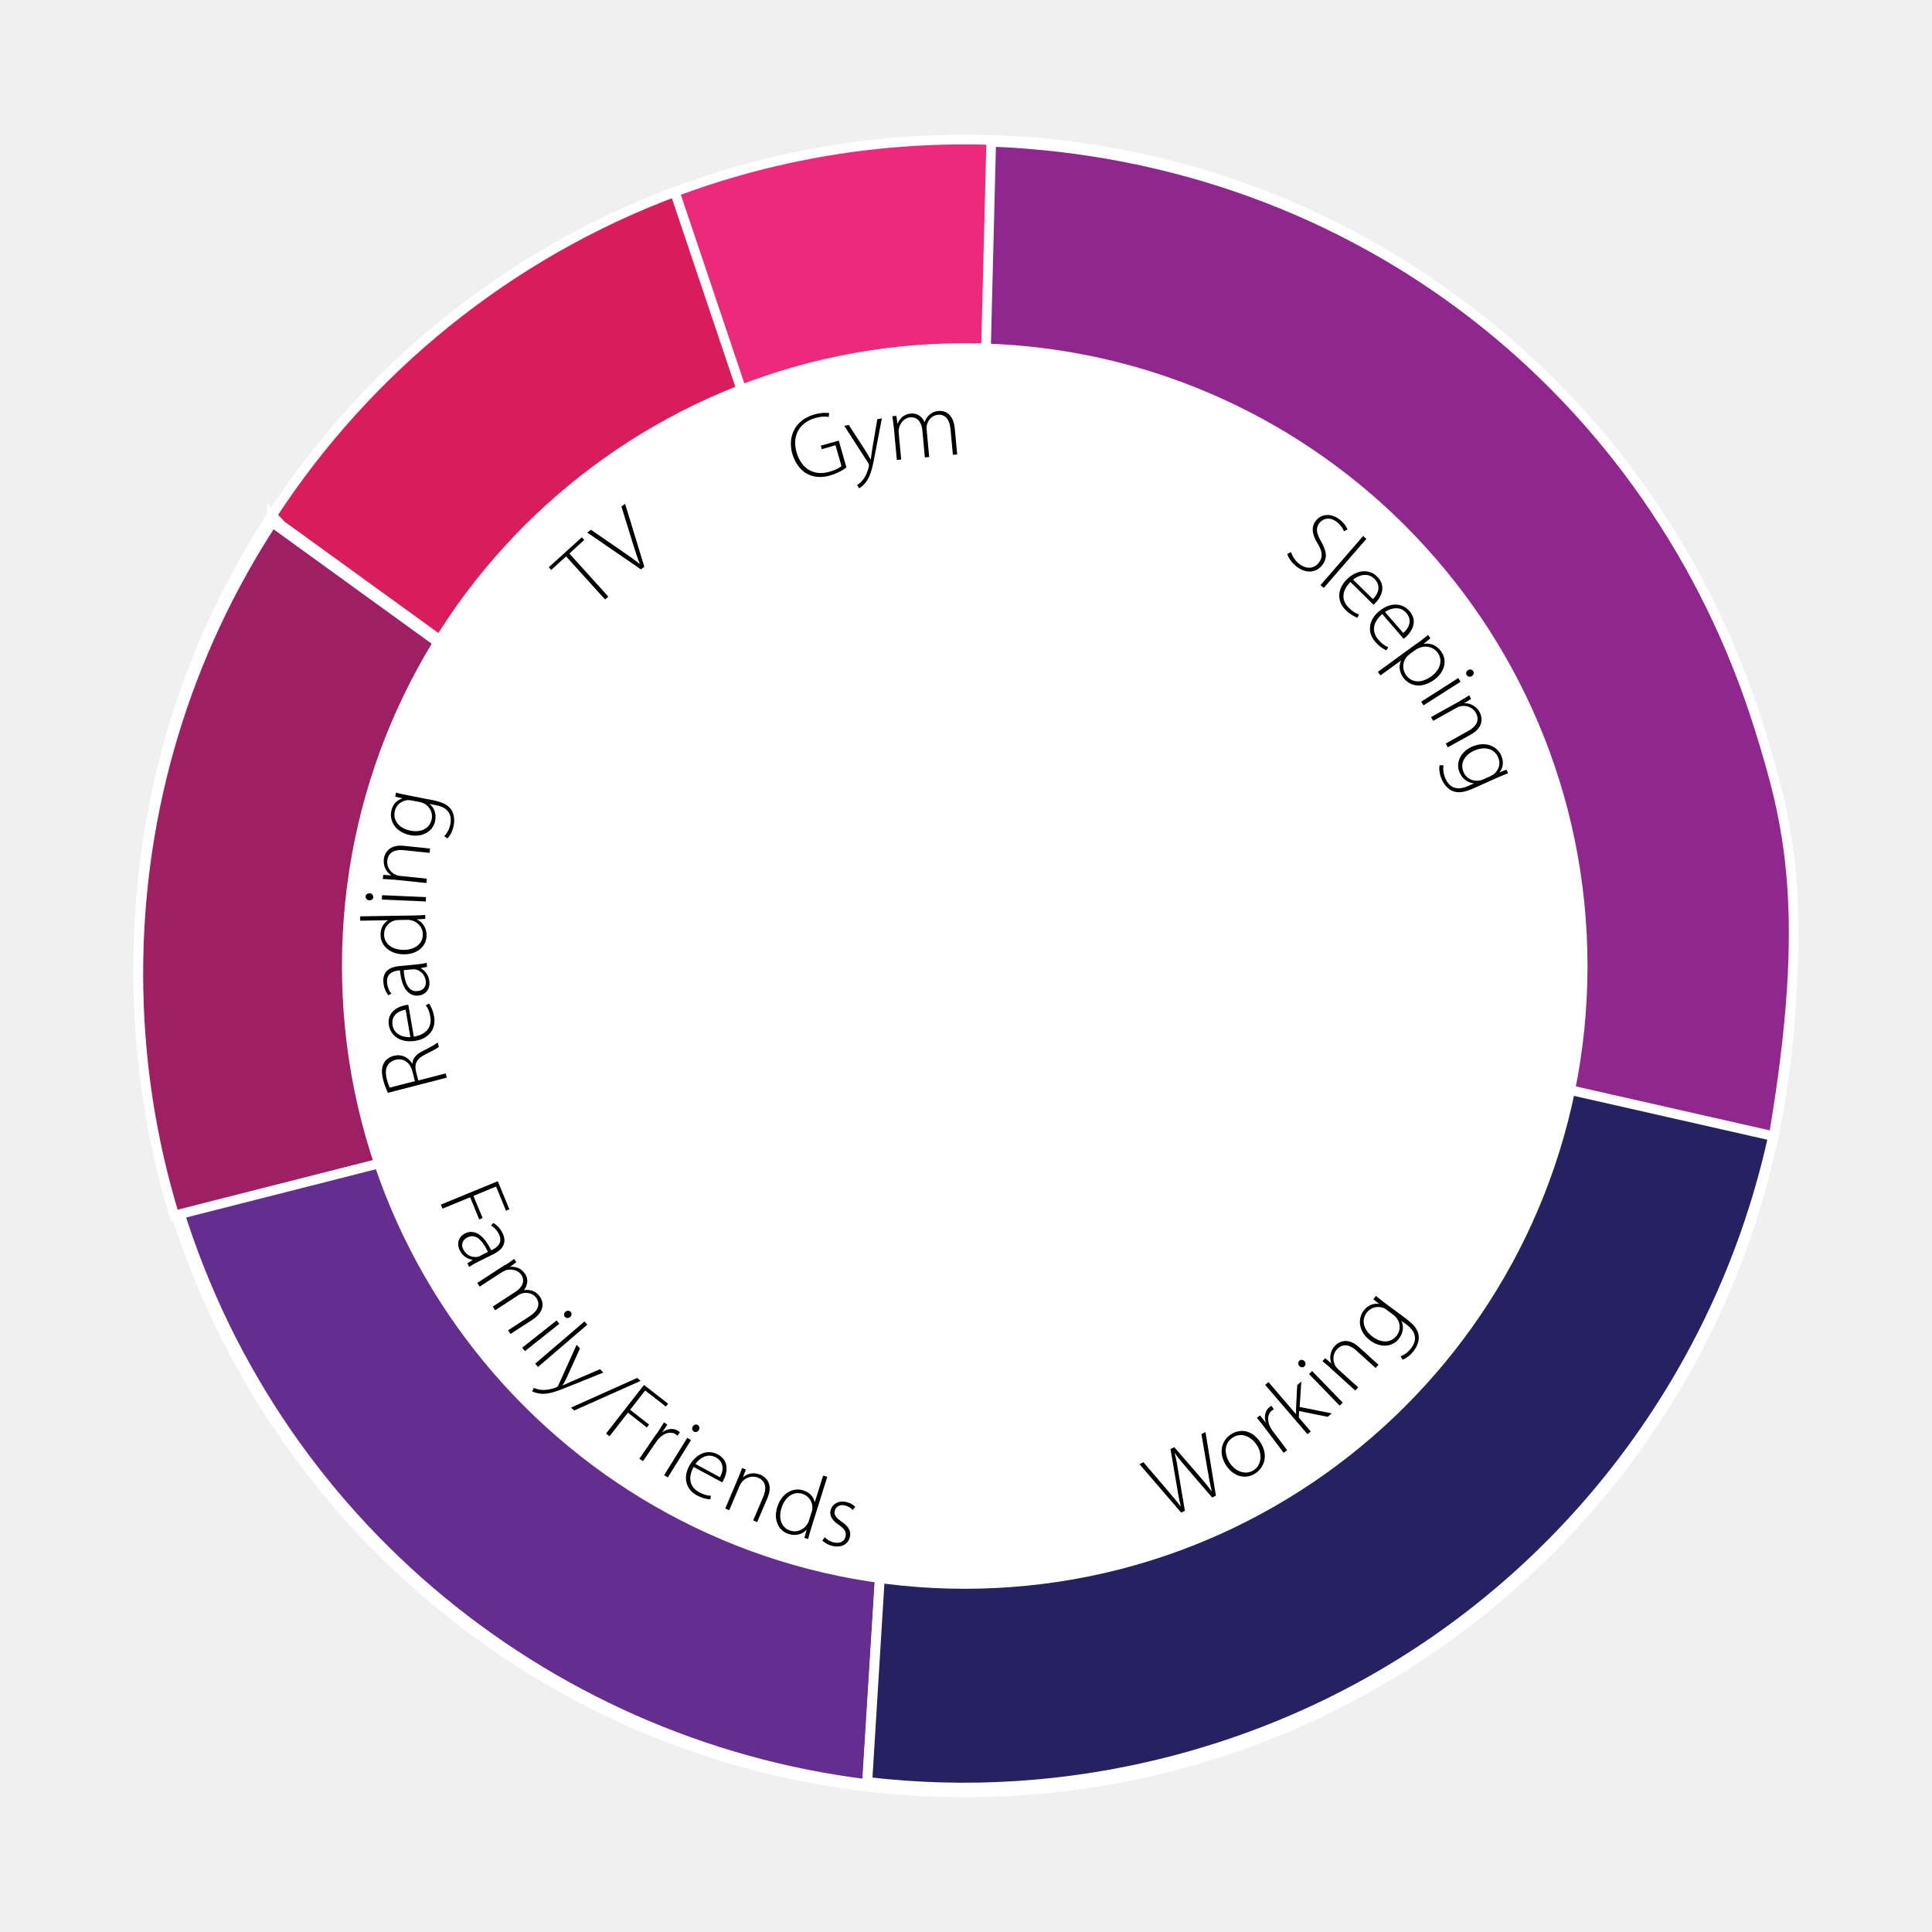
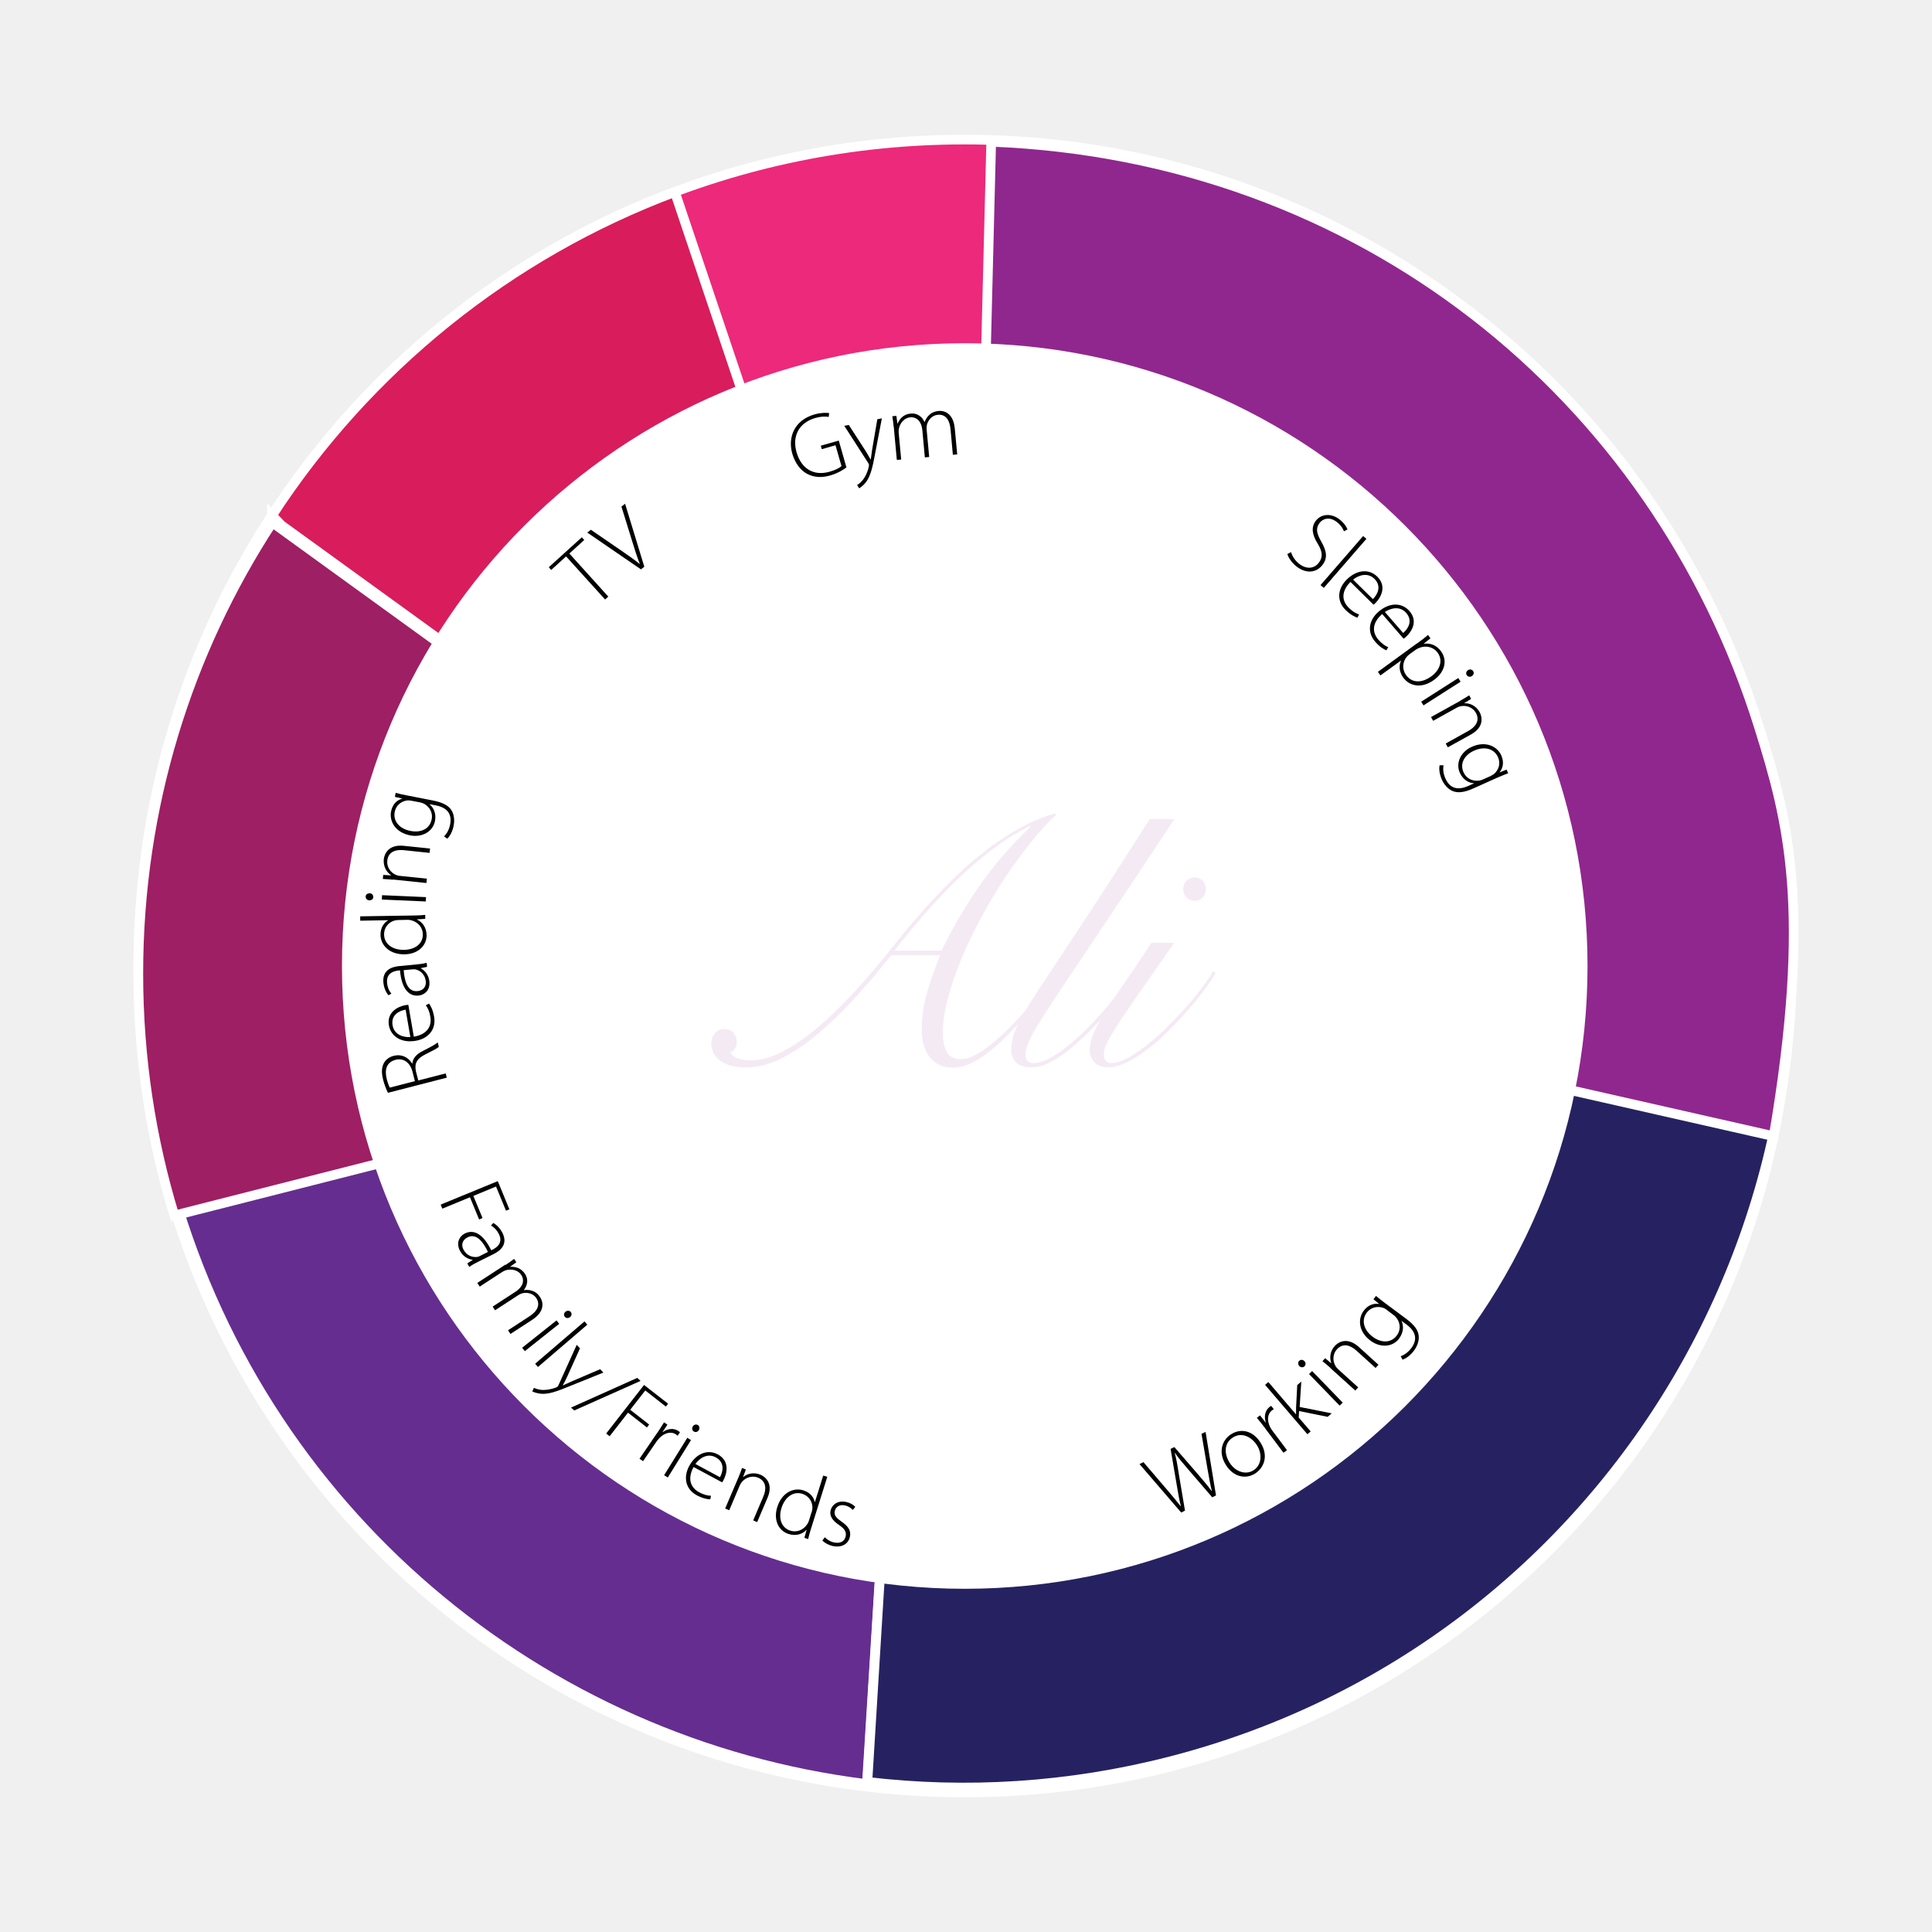
<svg xmlns="http://www.w3.org/2000/svg" id="Layer_1" viewBox="0 0 200 200">
  <defs>
-     <style>.cls-1{fill:#90278e;}.cls-1,.cls-2,.cls-3,.cls-4,.cls-5,.cls-6,.cls-7{stroke:#fff;stroke-miterlimit:10;}.cls-2{fill:#9e1f63;}.cls-3{fill:#fff;}.cls-4{fill:#ec297b;}.cls-5{fill:#d91c5c;}.cls-6{fill:#652d90;}.cls-7{fill:#262261;}</style>
+     <style>.cls-1{opacity:.1;}.cls-2,.cls-3{fill:#90278e;}.cls-3,.cls-4,.cls-5,.cls-6,.cls-7,.cls-8,.cls-9{stroke:#fff;stroke-miterlimit:10;}.cls-4{fill:#9e1f63;}.cls-5{fill:#fff;}.cls-6{fill:#ec297b;}.cls-7{fill:#d91c5c;}.cls-8{fill:#652d90;}.cls-9{fill:#262261;}</style>
  </defs>
  <g>
-     <circle class="cls-4" cx="99.87" cy="100" r="85.55" />
-     <path class="cls-6" d="M89.74,184.69l5.2-83.55L17.49,121.77c9.25,34.75,38.62,58.78,72.26,62.92Z" />
-     <path class="cls-7" d="M89.79,184.46c10.2,1.2,20.78,.59,31.33-2.12,45.83-11.77,73.45-58.46,61.68-104.29l-87.86,22.56-5.15,83.85Z" />
-     <path class="cls-2" d="M28.19,54.08c-8.77,13.43-13.87,29.47-13.87,46.71,0,8.71,1.31,17.12,3.73,25.04l80.85-20.56L28.19,54.08Z" />
-     <path class="cls-5" d="M28.15,53.35l.97,1.02,69.22,50.12L69.86,19.87c-17.22,6.45-31.81,18.3-41.71,33.49Z" />
-     <path class="cls-1" d="M182.11,75.32c-10.78-34.54-41.41-59.16-79.5-60.64l-2.12,84.09,83.12,18.85c3.98-23.45,1.52-32.64-1.5-42.3Z" />
-     <circle class="cls-3" cx="99.87" cy="100" r="63.97" />
-   </g>
-   <g>
    <g>
-       <path d="M133.65,57.16c.13,.42,.41,.87,.83,1.2,.75,.59,1.54,.53,2.03-.09,.44-.56,.41-1.12-.09-1.97-.58-.92-.73-1.72-.2-2.4,.58-.73,1.61-.79,2.46-.12,.47,.37,.73,.78,.81,1.03l-.37,.19c-.06-.2-.27-.6-.7-.94-.81-.64-1.49-.34-1.81,.05-.44,.56-.34,1.09,.15,1.94,.56,.99,.7,1.71,.11,2.46-.57,.73-1.61,.96-2.68,.12-.43-.34-.83-.88-.93-1.28l.37-.19Z" />
-       <path d="M141.11,55.49l.34,.29-4.41,5.08-.34-.29,4.41-5.08Z" />
-       <path d="M139.8,60.24c-1.02,1.04-.86,2-.19,2.66,.47,.47,.81,.61,1.08,.71l-.17,.33c-.19-.06-.66-.24-1.23-.8-.93-.92-.84-2.17,.09-3.12,1.07-1.08,2.36-1.15,3.19-.32,1.06,1.05,.28,2.25-.18,2.71-.09,.09-.14,.14-.21,.19l-2.39-2.36Zm2.32,1.78c.46-.44,.95-1.32,.16-2.1-.71-.7-1.65-.37-2.21,.08l2.05,2.02Z" />
-       <path d="M143.08,63.57c-1.1,.95-1.01,1.93-.4,2.64,.43,.5,.76,.67,1.03,.79l-.19,.32c-.19-.07-.64-.29-1.16-.89-.86-.99-.67-2.23,.34-3.1,1.15-1,2.44-.96,3.21-.07,.98,1.13,.1,2.26-.39,2.69-.1,.08-.15,.13-.22,.17l-2.2-2.54Zm2.18,1.96c.49-.41,1.04-1.24,.32-2.08-.66-.76-1.62-.49-2.21-.1l1.89,2.17Z" />
-       <path d="M146.68,66.62c.46-.33,.82-.61,1.15-.89l.25,.35-.68,.54v.02c.69-.09,1.32,.15,1.78,.79,.69,.95,.37,2.15-.71,2.94-1.32,.96-2.56,.66-3.21-.23-.38-.53-.49-1.17-.23-1.74v-.02s-2.13,1.54-2.13,1.54l-.26-.37,4.02-2.93Zm-.79,1.13c-.1,.07-.19,.16-.27,.25-.46,.56-.47,1.33-.06,1.89,.62,.85,1.65,.83,2.63,.11,.83-.6,1.24-1.61,.63-2.44-.39-.54-1.14-.79-1.87-.5-.12,.05-.25,.1-.35,.17l-.72,.52Z" />
-       <path d="M147.12,72.64l3.84-2.45,.24,.38-3.84,2.45-.24-.38Zm5.25-2.65c-.18,.11-.41,.09-.54-.11-.11-.17-.04-.39,.14-.51,.18-.11,.42-.08,.53,.1,.12,.18,.05,.4-.14,.52Z" />
-       <path d="M151.16,72.54c.36-.2,.63-.37,.93-.56l.2,.37-.7,.43v.02c.58-.03,1.22,.27,1.58,.92,.21,.38,.58,1.5-.91,2.32l-2.38,1.32-.22-.39,2.35-1.31c.73-.4,1.23-1.05,.77-1.87-.31-.56-.98-.81-1.58-.68-.11,.02-.26,.07-.38,.14l-2.46,1.37-.22-.39,3.03-1.68Z" />
-       <path d="M156.12,80.05c-.32,.12-.65,.25-1.09,.44l-2.47,1.11c-1.06,.48-1.69,.49-2.18,.29-.53-.22-.91-.72-1.12-1.19-.21-.47-.33-1.06-.23-1.48h.4c-.06,.37-.03,.85,.21,1.39,.39,.87,1.12,1.3,2.35,.75l.58-.26v-.02c-.53-.03-1.12-.34-1.46-1.08-.47-1.04,.11-2.19,1.24-2.69,1.45-.65,2.63-.04,3.05,.88,.36,.81,.1,1.43-.17,1.75v.02s.72-.29,.72-.29l.17,.38Zm-1.79,.27c.15-.07,.27-.14,.38-.23,.42-.4,.68-1.03,.37-1.71-.39-.88-1.39-1.16-2.48-.67-.93,.42-1.52,1.27-1.08,2.25,.25,.55,.82,.92,1.51,.86,.16-.01,.33-.06,.47-.12l.83-.37Z" />
+       <circle class="cls-6" cx="99.87" cy="100" r="85.55" />
+       <path class="cls-8" d="M89.74,184.69l5.2-83.55L17.49,121.77c9.25,34.75,38.62,58.78,72.26,62.92Z" />
+       <path class="cls-9" d="M89.79,184.46c10.2,1.2,20.78,.59,31.33-2.12,45.83-11.77,73.45-58.46,61.68-104.29l-87.86,22.56-5.15,83.85Z" />
+       <path class="cls-4" d="M28.19,54.08c-8.77,13.43-13.87,29.47-13.87,46.71,0,8.71,1.31,17.12,3.73,25.04l80.85-20.56L28.19,54.08Z" />
+       <path class="cls-7" d="M28.15,53.35l.97,1.02,69.22,50.12L69.86,19.87c-17.22,6.45-31.81,18.3-41.71,33.49Z" />
+       <path class="cls-3" d="M182.11,75.32c-10.78-34.54-41.41-59.16-79.5-60.64l-2.12,84.09,83.12,18.85c3.98-23.45,1.52-32.64-1.5-42.3Z" />
+       <circle class="cls-5" cx="99.87" cy="100" r="63.97" />
    </g>
    <g>
-       <path d="M122.27,156.58l-4.31-5.01,.41-.2,2.42,2.83c.55,.65,1.06,1.25,1.43,1.74h.02c-.17-.59-.29-1.38-.44-2.24l-.63-3.7,.39-.19,2.42,2.79c.52,.61,1.06,1.23,1.44,1.78h.02c-.17-.7-.29-1.41-.44-2.24l-.63-3.69,.42-.2,1.08,6.58-.39,.19-2.48-2.88c-.63-.73-1.05-1.23-1.39-1.73h-.02c.17,.59,.28,1.23,.43,2.2l.64,3.79-.39,.19Z" />
-       <path d="M130.47,149.31c.92,1.43,.33,2.67-.53,3.22-.99,.64-2.25,.36-3.02-.85-.84-1.31-.44-2.59,.51-3.2,1.06-.68,2.29-.35,3.04,.83Zm-3.18,2.11c.62,.96,1.69,1.29,2.48,.78,.8-.51,.96-1.64,.33-2.62-.45-.7-1.47-1.42-2.48-.77-.98,.63-.86,1.79-.33,2.61Z" />
-       <path d="M130.96,147.84c-.27-.36-.57-.73-.85-1.07l.33-.25,.57,.73,.02-.02c-.19-.58-.08-1.22,.42-1.6,.05-.04,.11-.07,.16-.09l.26,.34c-.06,.03-.12,.07-.18,.12-.5,.38-.53,1.08-.19,1.74,.06,.12,.14,.25,.23,.37l1.51,2.01-.36,.27-1.92-2.55Z" />
-       <path d="M134.16,146.39h.01c0-.19,0-.47,0-.68l.12-2.33,.42-.36-.17,2.63,3.32,.66-.42,.36-2.96-.6-.03,.67,1.24,1.44-.34,.29-4.38-5.11,.34-.29,2.85,3.32Z" />
-       <path d="M135.03,140.9c.15,.15,.17,.38,0,.55-.15,.14-.38,.11-.52-.04-.15-.15-.16-.39-.01-.54,.15-.15,.38-.12,.53,.03Zm3.65,4.61l-3.17-3.27,.32-.31,3.17,3.27-.32,.31Z" />
-       <path d="M137.73,141.61c-.31-.28-.55-.48-.83-.7l.28-.31,.63,.53h.01c-.21-.54-.14-1.25,.36-1.8,.29-.32,1.23-1.03,2.5,.12l2.02,1.83-.3,.33-1.99-1.8c-.61-.56-1.39-.82-2.02-.12-.43,.47-.46,1.19-.14,1.72,.06,.1,.15,.22,.26,.32l2.09,1.89-.3,.33-2.57-2.32Z" />
-       <path d="M142.44,134.15c.26,.22,.54,.45,.92,.73l2.18,1.62c.94,.7,1.26,1.23,1.32,1.76,.07,.57-.18,1.14-.49,1.56-.31,.42-.76,.8-1.18,.93l-.2-.35c.35-.13,.76-.38,1.11-.86,.57-.77,.58-1.62-.5-2.42l-.52-.38v.02c.22,.47,.24,1.14-.25,1.8-.68,.92-1.97,.97-2.96,.23-1.28-.95-1.32-2.28-.72-3.09,.53-.72,1.2-.79,1.61-.71h.01s-.6-.49-.6-.49l.25-.33Zm1.11,1.44c-.13-.1-.25-.17-.39-.21-.55-.18-1.23-.08-1.68,.51-.58,.77-.34,1.78,.63,2.5,.82,.61,1.86,.71,2.5-.16,.36-.49,.4-1.17,0-1.74-.09-.13-.21-.26-.34-.35l-.73-.55Z" />
-     </g>
-     <g>
-       <path d="M51.53,122.27l1.2,2.92-.35,.14-1.03-2.5-2.34,.97,.95,2.29-.35,.15-.94-2.3-2.86,1.18-.17-.42,5.91-2.43Z" />
-       <path d="M48.38,130.78l.55-.35v-.02c-.42-.04-1.01-.31-1.33-.96-.41-.82-.02-1.49,.52-1.76,.94-.47,1.92,.07,2.73,1.74l.11-.05c.4-.2,1.17-.68,.68-1.64-.18-.36-.46-.68-.81-.87l.23-.27c.44,.24,.76,.65,.95,1.02,.59,1.17-.18,1.84-.91,2.2l-1.59,.79c-.32,.16-.65,.34-.94,.54l-.19-.37Zm2.13-1.18c-.42-.9-1.13-2-2.11-1.51-.59,.29-.66,.81-.45,1.23,.34,.68,.95,.85,1.42,.8,.1-.01,.19-.04,.26-.08l.87-.44Z" />
-       <path d="M52.33,130.95c.35-.23,.6-.41,.89-.63l.23,.35-.66,.47h.01c.6-.03,1.16,.13,1.57,.75,.35,.53,.25,1.16-.12,1.64v.02c.31-.04,.57-.01,.78,.05,.37,.11,.65,.3,.91,.71,.24,.37,.6,1.38-.84,2.32l-2.25,1.46-.25-.38,2.21-1.44c.86-.56,1.15-1.22,.72-1.89-.31-.47-.91-.62-1.41-.51-.13,.03-.28,.09-.42,.18l-2.44,1.59-.25-.38,2.38-1.55c.69-.45,.98-1.11,.58-1.73-.33-.51-1.01-.64-1.55-.5-.13,.04-.27,.1-.41,.18l-2.35,1.53-.25-.38,2.9-1.89Z" />
-       <path d="M54.05,139.52l3.57-2.83,.28,.35-3.56,2.83-.28-.35Zm4.95-3.17c-.16,.13-.39,.13-.54-.05-.13-.16-.08-.39,.09-.52,.16-.13,.41-.12,.54,.04,.13,.17,.09,.39-.08,.53Z" />
-       <path d="M60.51,136.79l.29,.34-5.11,4.38-.29-.34,5.11-4.38Z" />
-       <path d="M60.04,139.58l-1.32,2.92c-.15,.31-.32,.66-.48,.92h.01c.27-.12,.61-.28,.97-.44l2.9-1.24,.33,.35-3.4,1.37c-1.4,.58-2.28,.89-3.06,.82-.47-.05-.79-.19-.9-.24l.17-.37c.22,.1,.54,.21,.92,.22,.32,0,.8-.04,1.35-.25,.1-.04,.15-.07,.18-.1,.03-.03,.07-.08,.11-.18l1.87-4.14,.33,.35Z" />
-       <path d="M59.12,145.71l6.85-3.07,.34,.31-6.86,3.06-.33-.29Z" />
-       <path d="M66.67,143.37l2.49,1.94-.23,.3-2.14-1.67-1.56,2,1.96,1.53-.23,.3-1.96-1.53-1.9,2.44-.36-.28,3.93-5.04Z" />
-       <path d="M68,148.39c.26-.38,.51-.77,.74-1.15l.34,.24-.51,.77h.02c.49-.35,1.13-.46,1.65-.1,.05,.04,.1,.08,.14,.12l-.24,.36c-.05-.05-.1-.09-.17-.14-.51-.35-1.19-.16-1.71,.37-.09,.1-.19,.21-.28,.33l-1.42,2.07-.37-.25,1.8-2.63Z" />
-       <path d="M68.75,152.71l2.4-3.87,.38,.24-2.4,3.87-.38-.24Zm3.59-4.66c-.11,.18-.33,.26-.53,.13-.18-.11-.2-.34-.09-.52,.11-.18,.34-.25,.52-.14,.18,.11,.21,.34,.1,.53Z" />
-       <path d="M71.8,151.86c-.69,1.28-.26,2.16,.56,2.61,.58,.31,.95,.36,1.24,.37l-.07,.37c-.2,0-.71-.05-1.4-.42-1.15-.62-1.42-1.84-.79-3.02,.72-1.34,1.94-1.76,2.97-1.21,1.31,.71,.9,2.07,.59,2.65-.06,.11-.09,.18-.14,.24l-2.96-1.59Zm2.73,1.06c.31-.55,.54-1.53-.44-2.06-.88-.47-1.69,.11-2.1,.69l2.54,1.37Z" />
-       <path d="M76.43,152.98c.16-.38,.27-.68,.39-1.02l.39,.17-.29,.77h.02c.43-.37,1.12-.52,1.8-.23,.4,.17,1.38,.83,.71,2.39l-1.07,2.51-.41-.18,1.05-2.47c.33-.76,.32-1.58-.54-1.95-.59-.25-1.27-.04-1.67,.43-.07,.09-.16,.22-.22,.35l-1.1,2.59-.41-.18,1.35-3.19Z" />
-       <path d="M85.64,152.88l-1.7,5.42c-.1,.32-.21,.71-.28,1.02l-.39-.12,.23-.83h-.02c-.37,.41-1.03,.68-1.84,.43-1.07-.34-1.59-1.48-1.18-2.78,.45-1.45,1.62-2.07,2.69-1.74,.75,.23,1.1,.77,1.18,1.21h.02s.86-2.74,.86-2.74l.43,.13Zm-1.62,3.67c.04-.12,.07-.28,.08-.41,.03-.63-.33-1.27-1.04-1.5-.94-.3-1.8,.34-2.16,1.46-.31,.98-.1,2.03,.93,2.36,.62,.19,1.33-.04,1.75-.7,.07-.1,.12-.21,.16-.34l.27-.87Z" />
-       <path d="M85.38,159.14c.21,.21,.53,.44,.93,.53,.7,.16,1.12-.15,1.22-.61,.11-.49-.12-.82-.71-1.21-.66-.45-.97-.93-.85-1.47,.15-.64,.78-1.09,1.64-.89,.41,.09,.73,.29,.92,.5l-.26,.32c-.13-.14-.38-.37-.82-.47-.56-.13-.95,.17-1.04,.57-.1,.46,.17,.73,.72,1.12,.65,.45,1,.9,.85,1.57-.17,.76-.88,1.14-1.79,.94-.43-.1-.8-.31-1.06-.56l.25-.34Z" />
-     </g>
-     <g>
-       <path d="M40.15,113.11c-.18-.36-.37-.88-.48-1.3-.21-.81-.16-1.36,.09-1.8,.19-.33,.56-.6,.99-.71,.83-.21,1.5,.14,1.92,.8h.02c.03-.54,.42-.98,1.07-1.3,.91-.46,1.34-.7,1.55-.89l.12,.46c-.15,.14-.67,.42-1.4,.78-.84,.42-1.15,.9-.98,1.73l.25,.97,2.84-.73,.11,.44-6.1,1.57Zm2.8-1.19l-.25-.98c-.25-.96-.94-1.44-1.75-1.23-.95,.25-1.16,1.04-.91,2.01,.11,.42,.23,.72,.31,.87l2.6-.67Z" />
-       <path d="M42.84,107.32c1.43-.25,1.87-1.13,1.71-2.05-.11-.66-.3-.97-.47-1.2l.33-.18c.12,.16,.4,.58,.53,1.37,.22,1.29-.58,2.25-1.89,2.48-1.5,.26-2.58-.44-2.79-1.59-.25-1.47,1.08-1.99,1.73-2.1,.13-.02,.2-.03,.28-.03l.57,3.31Zm-.85-2.8c-.63,.1-1.54,.52-1.35,1.62,.17,.99,1.13,1.26,1.84,1.22l-.49-2.84Z" />
-       <path d="M44.2,100.09l-.64,.13v.02c.37,.19,.82,.65,.89,1.37,.09,.91-.51,1.39-1.12,1.45-1.05,.1-1.76-.76-1.92-2.6h-.12c-.45,.05-1.33,.23-1.22,1.3,.04,.4,.18,.8,.45,1.1l-.31,.17c-.32-.39-.48-.88-.52-1.29-.13-1.31,.83-1.65,1.64-1.73l1.77-.17c.36-.03,.73-.08,1.07-.17l.04,.41Zm-2.41,.34c.07,.99,.34,2.28,1.43,2.17,.65-.06,.9-.52,.86-.99-.07-.75-.58-1.14-1.04-1.25-.1-.02-.2-.03-.28-.02l-.97,.09Z" />
-       <path d="M37.28,94.86l5.68-.09c.33,0,.74-.03,1.06-.06v.41s-.86,.05-.86,.05v.02c.51,.22,.98,.76,1,1.6,.02,1.12-.91,1.98-2.27,2-1.52,.03-2.48-.89-2.5-2.01-.01-.78,.39-1.29,.78-1.5v-.02s-2.88,.05-2.88,.05v-.45Zm3.98,.38c-.12,0-.29,.02-.41,.05-.61,.17-1.11,.71-1.09,1.46,.02,.99,.89,1.6,2.07,1.58,1.02-.02,1.96-.54,1.94-1.63-.01-.65-.46-1.25-1.22-1.44-.12-.03-.24-.04-.38-.04l-.91,.02Z" />
-       <path d="M38.26,92.47c.21,0,.39,.16,.38,.4,0,.21-.2,.34-.41,.33-.21,0-.39-.18-.38-.38,0-.21,.19-.35,.41-.34Zm5.82,.85l-4.55-.2,.02-.45,4.55,.2-.02,.45Z" />
-       <path d="M40.72,91.07c-.42-.04-.73-.06-1.09-.08l.04-.42,.82,.05v-.02c-.48-.3-.83-.91-.76-1.66,.05-.43,.39-1.56,2.08-1.38l2.71,.28-.05,.45-2.67-.28c-.83-.09-1.61,.15-1.71,1.09-.07,.64,.33,1.23,.9,1.47,.1,.04,.25,.09,.4,.1l2.8,.29-.05,.45-3.45-.36Z" />
-       <path d="M40.97,82.05c.33,.09,.68,.17,1.15,.26l2.66,.52c1.14,.22,1.67,.57,1.95,1.01,.31,.48,.33,1.11,.24,1.61-.1,.51-.34,1.05-.66,1.34l-.32-.23c.26-.27,.52-.68,.63-1.25,.18-.94-.17-1.71-1.5-1.96l-.63-.12v.02c.41,.32,.71,.92,.56,1.72-.22,1.12-1.35,1.72-2.56,1.49-1.56-.3-2.18-1.48-1.99-2.47,.17-.88,.74-1.22,1.15-1.33v-.02s-.74-.17-.74-.17l.08-.41Zm1.62,.81c-.16-.03-.3-.04-.44-.03-.58,.08-1.15,.46-1.29,1.19-.18,.94,.47,1.75,1.65,1.97,1,.2,1.98-.16,2.18-1.22,.12-.6-.15-1.22-.75-1.57-.14-.08-.3-.14-.46-.17l-.9-.17Z" />
-     </g>
-     <g>
-       <path d="M58.6,57.6l-1.54,1.4-.25-.28,3.42-3.1,.25,.28-1.54,1.4,4.03,4.46-.33,.3-4.03-4.45Z" />
-       <path d="M66.35,58.94l-5.56-3.81,.38-.29,2.97,2.04c.8,.55,1.51,1.04,2.08,1.5h.02c-.29-.7-.55-1.54-.83-2.46l-1.08-3.48,.38-.29,1.99,6.52-.34,.26Z" />
-     </g>
-     <g>
-       <path d="M87.63,48.38c-.27,.21-.86,.6-1.69,.84-.81,.23-1.62,.24-2.41-.18-.65-.35-1.22-1.08-1.51-2.07-.49-1.7,.21-3.48,2.3-4.07,.66-.19,1.24-.18,1.51-.14l-.04,.4c-.36-.06-.8-.06-1.39,.11-1.7,.49-2.42,1.88-1.94,3.55,.5,1.74,1.81,2.48,3.43,2.01,.65-.19,1.03-.4,1.22-.58l-.62-2.16-1.42,.41-.1-.36,1.86-.53,.79,2.77Z" />
-       <path d="M87.86,43.98l1.74,2.69c.18,.29,.38,.63,.52,.9h.02c.04-.3,.09-.67,.15-1.06l.53-3.11,.47-.09-.69,3.6c-.27,1.49-.49,2.4-.97,3.02-.29,.37-.59,.56-.69,.62l-.21-.34c.21-.13,.47-.34,.68-.65,.18-.26,.41-.69,.53-1.27,.02-.1,.02-.16,.01-.2,0-.04-.03-.1-.09-.19l-2.46-3.82,.47-.09Z" />
-       <path d="M92.51,44.17c-.04-.42-.08-.73-.14-1.08l.42-.04,.11,.8h.02c.24-.55,.64-.98,1.39-1.04,.63-.06,1.15,.32,1.39,.87h.02c.11-.28,.25-.5,.41-.66,.27-.27,.57-.43,1.05-.48,.44-.04,1.5,.11,1.66,1.83l.25,2.67-.45,.04-.24-2.63c-.09-1.02-.54-1.59-1.33-1.51-.56,.05-.97,.51-1.11,1.01-.03,.13-.05,.29-.04,.46l.27,2.9-.45,.04-.26-2.83c-.08-.82-.52-1.38-1.26-1.32-.61,.06-1.04,.59-1.16,1.14-.03,.13-.04,.29-.03,.44l.26,2.79-.45,.04-.32-3.45Z" />
+       <g>
+         <path d="M133.65,57.16c.13,.42,.41,.87,.83,1.2,.75,.59,1.54,.53,2.03-.09,.44-.56,.42-1.12-.09-1.97-.58-.92-.73-1.72-.2-2.4,.58-.73,1.61-.79,2.46-.12,.47,.37,.73,.78,.81,1.03l-.37,.19c-.06-.2-.27-.6-.7-.94-.81-.64-1.49-.34-1.8,.05-.44,.56-.34,1.09,.15,1.94,.56,.99,.7,1.71,.11,2.46-.58,.73-1.61,.96-2.68,.12-.43-.34-.83-.88-.93-1.28l.37-.19Z" />
+         <path d="M141.11,55.49l.34,.29-4.41,5.08-.34-.29,4.41-5.08Z" />
+         <path d="M139.8,60.24c-1.02,1.04-.86,2-.19,2.66,.47,.47,.81,.61,1.08,.71l-.17,.33c-.19-.06-.66-.24-1.23-.8-.93-.92-.84-2.17,.1-3.12,1.07-1.08,2.36-1.15,3.19-.32,1.06,1.05,.28,2.25-.18,2.71-.09,.09-.14,.14-.21,.19l-2.39-2.36Zm2.32,1.78c.45-.44,.95-1.32,.16-2.1-.71-.7-1.65-.37-2.21,.08l2.05,2.02Z" />
+         <path d="M143.08,63.57c-1.1,.95-1.01,1.93-.4,2.64,.44,.5,.76,.67,1.03,.79l-.19,.32c-.19-.07-.64-.29-1.16-.89-.86-.99-.67-2.23,.34-3.1,1.15-1,2.44-.96,3.21-.07,.98,1.13,.1,2.26-.39,2.69-.1,.08-.15,.13-.22,.17l-2.2-2.54Zm2.17,1.96c.49-.41,1.05-1.24,.32-2.08-.66-.76-1.62-.49-2.21-.1l1.89,2.17Z" />
+         <path d="M146.68,66.62c.46-.33,.82-.61,1.15-.89l.25,.35-.68,.54v.02c.69-.09,1.32,.15,1.78,.79,.69,.95,.37,2.15-.71,2.94-1.32,.96-2.56,.66-3.21-.23-.38-.53-.49-1.17-.23-1.74v-.02s-2.13,1.54-2.13,1.54l-.26-.37,4.02-2.93Zm-.79,1.13c-.1,.07-.19,.16-.27,.25-.46,.56-.47,1.33-.06,1.89,.62,.85,1.65,.83,2.63,.11,.83-.6,1.24-1.61,.63-2.44-.39-.54-1.14-.79-1.87-.5-.12,.05-.25,.1-.35,.17l-.72,.52Z" />
+         <path d="M147.12,72.64l3.84-2.45,.24,.38-3.84,2.45-.24-.38Zm5.25-2.65c-.18,.11-.41,.09-.54-.11-.11-.17-.04-.39,.14-.51,.18-.11,.42-.08,.53,.1,.12,.18,.05,.4-.14,.52Z" />
+         <path d="M151.16,72.54c.36-.2,.63-.37,.93-.56l.2,.37-.7,.43v.02c.58-.03,1.22,.27,1.58,.92,.21,.38,.58,1.5-.91,2.32l-2.38,1.32-.22-.39,2.35-1.31c.72-.4,1.23-1.05,.77-1.87-.31-.56-.98-.81-1.58-.68-.11,.02-.26,.07-.38,.14l-2.46,1.37-.22-.39,3.03-1.68Z" />
+         <path d="M156.12,80.05c-.32,.12-.65,.25-1.09,.44l-2.47,1.11c-1.06,.48-1.69,.49-2.18,.29-.53-.22-.91-.72-1.12-1.19-.21-.47-.33-1.06-.23-1.48h.4c-.06,.37-.04,.85,.21,1.39,.39,.87,1.12,1.3,2.35,.75l.59-.26v-.02c-.53-.03-1.12-.34-1.46-1.08-.46-1.04,.12-2.19,1.24-2.69,1.45-.65,2.63-.04,3.05,.88,.36,.81,.1,1.43-.17,1.75v.02s.72-.29,.72-.29l.17,.38Zm-1.8,.27c.15-.07,.27-.14,.38-.23,.42-.4,.68-1.03,.37-1.71-.39-.88-1.39-1.16-2.48-.67-.93,.42-1.52,1.27-1.08,2.25,.25,.55,.82,.92,1.51,.86,.16-.01,.33-.06,.47-.12l.83-.37Z" />
+       </g>
+       <g>
+         <path d="M122.27,156.57l-4.31-5.01,.41-.2,2.42,2.83c.55,.65,1.06,1.25,1.44,1.74h.02c-.17-.59-.29-1.38-.44-2.24l-.63-3.7,.39-.19,2.42,2.79c.52,.61,1.06,1.23,1.44,1.77h.02c-.17-.69-.29-1.41-.44-2.24l-.63-3.69,.42-.2,1.08,6.58-.39,.19-2.48-2.88c-.63-.73-1.05-1.23-1.39-1.73h-.02c.17,.59,.28,1.23,.43,2.2l.64,3.79-.38,.19Z" />
+         <path d="M130.47,149.31c.92,1.43,.33,2.67-.53,3.22-.99,.64-2.25,.36-3.02-.85-.84-1.31-.44-2.59,.51-3.2,1.06-.68,2.29-.35,3.04,.83Zm-3.18,2.11c.61,.96,1.69,1.29,2.48,.78,.8-.51,.96-1.64,.33-2.62-.45-.7-1.47-1.42-2.48-.77-.98,.63-.86,1.79-.33,2.61Z" />
+         <path d="M130.96,147.84c-.27-.36-.57-.73-.85-1.07l.33-.25,.57,.73,.02-.02c-.19-.58-.08-1.22,.41-1.6,.05-.04,.11-.07,.16-.09l.26,.34c-.06,.03-.11,.07-.18,.12-.5,.38-.53,1.08-.19,1.74,.06,.12,.14,.25,.23,.37l1.51,2.01-.36,.27-1.92-2.55Z" />
+         <path d="M134.16,146.39h.01c0-.19,0-.47,0-.68l.12-2.33,.42-.36-.17,2.63,3.32,.66-.42,.36-2.96-.6-.04,.67,1.24,1.44-.34,.29-4.38-5.11,.34-.29,2.84,3.32Z" />
+         <path d="M135.03,140.9c.15,.15,.17,.38,0,.55-.15,.14-.38,.11-.53-.04-.14-.15-.16-.39,0-.54,.15-.15,.38-.12,.53,.03Zm3.65,4.61l-3.17-3.27,.32-.31,3.17,3.27-.32,.31Z" />
+         <path d="M137.73,141.61c-.31-.28-.55-.48-.83-.7l.28-.31,.63,.53h.01c-.21-.54-.14-1.25,.36-1.8,.29-.32,1.23-1.03,2.5,.12l2.02,1.83-.3,.33-1.99-1.8c-.62-.56-1.39-.82-2.02-.12-.43,.47-.46,1.19-.14,1.72,.06,.1,.15,.22,.26,.32l2.09,1.89-.3,.33-2.57-2.32Z" />
+         <path d="M142.44,134.15c.26,.22,.54,.45,.92,.73l2.18,1.62c.94,.7,1.26,1.23,1.32,1.76,.07,.57-.18,1.15-.49,1.56-.31,.42-.76,.8-1.18,.93l-.19-.35c.35-.13,.76-.39,1.11-.86,.57-.77,.58-1.62-.5-2.42l-.52-.38v.02c.22,.47,.23,1.14-.25,1.8-.68,.92-1.97,.97-2.96,.23-1.28-.95-1.32-2.28-.72-3.09,.53-.72,1.2-.79,1.61-.71h.01s-.6-.49-.6-.49l.25-.33Zm1.11,1.44c-.13-.1-.25-.17-.39-.21-.55-.18-1.24-.08-1.68,.51-.57,.77-.33,1.78,.63,2.5,.82,.61,1.86,.71,2.5-.16,.36-.49,.4-1.17,0-1.74-.09-.13-.21-.26-.34-.35l-.73-.55Z" />
+       </g>
+       <g>
+         <path d="M51.53,122.27l1.2,2.92-.35,.14-1.03-2.5-2.35,.97,.95,2.29-.35,.15-.95-2.3-2.86,1.18-.17-.42,5.91-2.43Z" />
+         <path d="M48.38,130.78l.55-.35v-.02c-.42-.04-1.01-.31-1.33-.96-.41-.82-.02-1.49,.52-1.76,.94-.47,1.92,.07,2.73,1.74l.11-.05c.4-.2,1.17-.68,.68-1.64-.18-.36-.46-.68-.81-.87l.23-.27c.44,.24,.76,.65,.95,1.02,.59,1.17-.18,1.84-.91,2.2l-1.59,.79c-.32,.16-.65,.34-.94,.54l-.19-.37Zm2.13-1.18c-.42-.9-1.14-2-2.11-1.51-.58,.29-.65,.81-.44,1.23,.34,.68,.95,.85,1.42,.8,.1-.01,.19-.04,.26-.08l.87-.44Z" />
+         <path d="M52.33,130.95c.35-.23,.6-.41,.89-.63l.23,.35-.66,.47h0c.6-.03,1.16,.13,1.57,.75,.35,.53,.25,1.16-.12,1.64v.02c.31-.04,.57-.01,.78,.05,.37,.11,.65,.3,.91,.71,.24,.37,.6,1.38-.84,2.32l-2.25,1.46-.25-.38,2.21-1.44c.86-.56,1.15-1.22,.72-1.89-.31-.47-.91-.62-1.41-.51-.13,.03-.28,.09-.42,.18l-2.44,1.59-.25-.38,2.38-1.55c.69-.45,.98-1.11,.58-1.73-.33-.51-1.01-.64-1.55-.5-.13,.04-.27,.1-.4,.18l-2.35,1.53-.25-.38,2.9-1.89Z" />
+         <path d="M54.05,139.52l3.56-2.83,.28,.35-3.56,2.83-.28-.35Zm4.95-3.17c-.17,.13-.4,.13-.54-.05-.13-.16-.08-.39,.09-.52,.16-.13,.41-.12,.54,.04,.13,.17,.09,.39-.08,.53Z" />
+         <path d="M60.51,136.79l.29,.34-5.11,4.38-.29-.34,5.11-4.38Z" />
+         <path d="M60.04,139.58l-1.32,2.92c-.14,.31-.32,.66-.47,.92h.01c.27-.12,.61-.28,.97-.44l2.9-1.24,.33,.35-3.4,1.37c-1.4,.58-2.28,.89-3.06,.82-.47-.05-.79-.19-.9-.24l.17-.37c.22,.1,.54,.21,.92,.22,.32,0,.8-.04,1.35-.25,.1-.04,.15-.07,.18-.1,.03-.03,.07-.08,.11-.18l1.87-4.14,.33,.35Z" />
+         <path d="M59.12,145.71l6.85-3.07,.34,.31-6.86,3.06-.33-.29Z" />
+         <path d="M66.67,143.37l2.49,1.94-.23,.3-2.13-1.67-1.56,2,1.96,1.53-.23,.3-1.96-1.53-1.9,2.44-.36-.28,3.93-5.04Z" />
+         <path d="M68,148.39c.26-.38,.51-.77,.74-1.15l.35,.24-.51,.77h.02c.49-.35,1.13-.46,1.65-.1,.05,.04,.1,.08,.14,.12l-.24,.36c-.05-.05-.1-.09-.17-.14-.52-.35-1.19-.16-1.71,.37-.09,.1-.19,.21-.28,.33l-1.42,2.07-.37-.25,1.8-2.63Z" />
+         <path d="M68.75,152.71l2.4-3.87,.38,.24-2.4,3.87-.38-.24Zm3.59-4.66c-.11,.18-.33,.26-.53,.13-.17-.11-.2-.34-.09-.52,.11-.18,.34-.25,.52-.14,.18,.11,.21,.34,.1,.53Z" />
+         <path d="M71.8,151.86c-.69,1.28-.26,2.16,.56,2.61,.58,.31,.95,.36,1.24,.37l-.07,.37c-.2,0-.71-.05-1.4-.42-1.15-.62-1.42-1.84-.79-3.02,.72-1.34,1.94-1.76,2.97-1.21,1.31,.71,.9,2.07,.59,2.65-.06,.11-.09,.18-.15,.24l-2.96-1.59Zm2.73,1.06c.31-.55,.54-1.53-.44-2.06-.88-.47-1.69,.11-2.1,.69l2.54,1.37Z" />
+         <path d="M76.43,152.98c.16-.38,.27-.68,.39-1.02l.39,.17-.29,.77h.02c.43-.37,1.12-.52,1.8-.23,.4,.17,1.38,.83,.71,2.39l-1.07,2.51-.41-.18,1.05-2.47c.33-.76,.32-1.58-.54-1.95-.59-.25-1.27-.04-1.67,.43-.07,.09-.16,.22-.22,.35l-1.1,2.59-.42-.18,1.36-3.19Z" />
+         <path d="M85.64,152.88l-1.7,5.42c-.1,.32-.21,.71-.28,1.02l-.39-.12,.23-.83h-.02c-.37,.41-1.03,.68-1.84,.43-1.07-.34-1.59-1.48-1.18-2.78,.45-1.45,1.62-2.07,2.7-1.74,.75,.23,1.1,.77,1.18,1.21h.02s.86-2.74,.86-2.74l.43,.13Zm-1.62,3.67c.04-.12,.07-.28,.08-.41,.03-.63-.33-1.27-1.04-1.5-.94-.3-1.8,.34-2.16,1.46-.31,.98-.1,2.03,.93,2.36,.62,.19,1.33-.04,1.75-.7,.07-.1,.12-.21,.16-.34l.27-.87Z" />
+         <path d="M85.39,159.14c.2,.21,.53,.44,.93,.53,.7,.16,1.12-.15,1.22-.61,.11-.49-.12-.82-.71-1.21-.66-.45-.97-.93-.85-1.47,.14-.64,.78-1.09,1.64-.89,.41,.09,.73,.29,.92,.5l-.26,.32c-.13-.14-.38-.37-.82-.47-.56-.13-.95,.17-1.04,.57-.11,.46,.16,.73,.71,1.12,.65,.45,1,.9,.85,1.57-.17,.76-.88,1.14-1.79,.94-.43-.1-.8-.31-1.06-.56l.25-.34Z" />
+       </g>
+       <g>
+         <path d="M40.15,113.11c-.18-.36-.37-.88-.48-1.3-.21-.81-.16-1.36,.09-1.8,.19-.33,.56-.6,.99-.71,.83-.21,1.5,.14,1.92,.8h.02c.03-.54,.42-.98,1.07-1.3,.91-.46,1.34-.7,1.55-.89l.12,.46c-.15,.14-.67,.42-1.4,.78-.84,.42-1.15,.9-.98,1.73l.25,.97,2.84-.73,.11,.44-6.1,1.57Zm2.8-1.19l-.25-.98c-.25-.96-.94-1.44-1.75-1.23-.95,.25-1.16,1.04-.91,2.01,.11,.42,.23,.72,.31,.87l2.6-.67Z" />
+         <path d="M42.84,107.32c1.43-.25,1.87-1.13,1.71-2.05-.11-.66-.3-.97-.47-1.2l.33-.18c.12,.16,.4,.58,.53,1.37,.22,1.29-.58,2.25-1.89,2.48-1.5,.26-2.58-.44-2.79-1.59-.25-1.47,1.08-1.99,1.73-2.1,.13-.02,.2-.03,.28-.03l.57,3.31Zm-.85-2.8c-.63,.1-1.54,.52-1.35,1.62,.17,.99,1.13,1.26,1.84,1.22l-.49-2.84Z" />
+         <path d="M44.2,100.09l-.64,.13v.02c.37,.19,.82,.65,.89,1.37,.09,.91-.51,1.39-1.12,1.45-1.05,.1-1.76-.76-1.92-2.6h-.12c-.45,.05-1.33,.23-1.22,1.3,.04,.4,.18,.8,.45,1.1l-.31,.17c-.32-.39-.48-.88-.52-1.29-.13-1.31,.83-1.65,1.64-1.73l1.77-.17c.36-.03,.73-.08,1.07-.17l.04,.41Zm-2.41,.34c.07,.99,.34,2.28,1.43,2.17,.65-.06,.9-.52,.86-.99-.07-.75-.58-1.14-1.04-1.25-.1-.02-.2-.03-.28-.02l-.97,.09Z" />
+         <path d="M37.28,94.86l5.68-.09c.33,0,.74-.03,1.06-.06v.41s-.86,.05-.86,.05v.02c.51,.22,.98,.76,1,1.6,.02,1.12-.91,1.98-2.27,2-1.52,.03-2.48-.89-2.5-2.01-.01-.78,.39-1.29,.78-1.5v-.02s-2.88,.05-2.88,.05v-.45Zm3.98,.38c-.12,0-.29,.02-.41,.05-.61,.17-1.11,.71-1.09,1.46,.02,.99,.89,1.6,2.07,1.58,1.02-.02,1.96-.54,1.94-1.63-.01-.65-.46-1.25-1.22-1.44-.12-.03-.24-.04-.38-.04l-.91,.02Z" />
+         <path d="M38.26,92.47c.21,0,.39,.16,.38,.4,0,.21-.2,.34-.41,.33-.21,0-.39-.18-.38-.38,0-.21,.19-.35,.41-.34Zm5.82,.85l-4.55-.2,.02-.45,4.55,.2-.02,.45Z" />
+         <path d="M40.72,91.07c-.42-.04-.73-.06-1.09-.08l.04-.42,.82,.05v-.02c-.48-.3-.83-.91-.76-1.66,.05-.43,.39-1.56,2.08-1.38l2.71,.28-.05,.45-2.67-.28c-.83-.09-1.61,.15-1.71,1.09-.07,.64,.33,1.23,.9,1.47,.1,.04,.25,.09,.4,.1l2.8,.29-.05,.45-3.45-.36Z" />
+         <path d="M40.97,82.08c.33,.09,.68,.17,1.15,.26l2.66,.52c1.14,.22,1.67,.57,1.95,1.01,.31,.48,.33,1.11,.23,1.61-.1,.51-.34,1.05-.66,1.34l-.33-.23c.26-.27,.52-.68,.63-1.26,.18-.94-.17-1.71-1.5-1.96l-.63-.12v.02c.4,.32,.71,.92,.56,1.72-.22,1.12-1.35,1.72-2.56,1.49-1.56-.3-2.18-1.48-1.99-2.47,.17-.88,.74-1.23,1.15-1.33v-.02s-.75-.17-.75-.17l.08-.41Zm1.62,.81c-.16-.03-.3-.04-.44-.03-.57,.08-1.15,.46-1.29,1.19-.18,.94,.47,1.75,1.65,1.97,1,.2,1.98-.16,2.18-1.22,.12-.59-.15-1.22-.75-1.57-.14-.08-.3-.14-.46-.17l-.9-.17Z" />
+       </g>
+       <g>
+         <path d="M58.6,57.6l-1.54,1.4-.25-.28,3.42-3.1,.25,.28-1.54,1.4,4.03,4.46-.33,.3-4.03-4.45Z" />
+         <path d="M66.35,58.94l-5.56-3.81,.38-.29,2.97,2.04c.8,.55,1.51,1.04,2.08,1.5h.02c-.29-.7-.55-1.54-.83-2.46l-1.08-3.48,.38-.29,1.99,6.52-.34,.26Z" />
+       </g>
+       <g>
+         <path d="M87.63,48.38c-.27,.21-.86,.6-1.69,.84-.81,.23-1.62,.24-2.41-.18-.65-.35-1.22-1.08-1.51-2.07-.49-1.7,.21-3.48,2.3-4.07,.66-.19,1.24-.18,1.51-.14l-.04,.4c-.36-.06-.8-.06-1.39,.11-1.7,.49-2.42,1.88-1.94,3.55,.5,1.74,1.81,2.48,3.43,2.01,.65-.19,1.03-.4,1.22-.58l-.62-2.16-1.42,.41-.1-.36,1.86-.53,.79,2.77Z" />
+         <path d="M87.86,43.98l1.74,2.69c.18,.29,.38,.63,.52,.9h.02c.04-.3,.09-.67,.15-1.06l.53-3.11,.47-.09-.69,3.6c-.27,1.49-.49,2.4-.97,3.02-.29,.37-.59,.56-.69,.62l-.21-.34c.21-.13,.47-.34,.68-.65,.18-.26,.41-.69,.53-1.27,.02-.1,.02-.16,.01-.2,0-.04-.03-.1-.09-.19l-2.46-3.82,.47-.09Z" />
+         <path d="M92.51,44.17c-.04-.42-.08-.73-.14-1.08l.42-.04,.11,.8h.02c.24-.55,.64-.98,1.39-1.04,.63-.06,1.15,.32,1.39,.87h.02c.11-.28,.25-.5,.41-.66,.27-.27,.57-.43,1.05-.48,.44-.04,1.5,.11,1.66,1.83l.25,2.67-.45,.04-.24-2.63c-.09-1.02-.54-1.59-1.33-1.51-.56,.05-.97,.51-1.11,1.01-.03,.13-.05,.29-.04,.46l.27,2.9-.45,.04-.26-2.83c-.08-.82-.52-1.38-1.26-1.32-.61,.06-1.04,.59-1.16,1.14-.03,.13-.04,.29-.03,.44l.26,2.79-.45,.04-.32-3.45Z" />
+       </g>
    </g>
  </g>
+   <g class="cls-1">
+     <path class="cls-2" d="M92.28,98.84c-1.19,1.51-2.42,2.97-3.69,4.37-1.27,1.4-2.54,2.64-3.82,3.73-1.28,1.08-2.55,1.95-3.82,2.59-1.27,.65-2.48,.97-3.65,.97-.8,0-1.44-.09-1.92-.27-.48-.18-.84-.4-1.1-.66-.26-.26-.43-.52-.51-.8-.09-.28-.13-.53-.13-.75,0-.41,.12-.77,.37-1.06,.24-.29,.58-.44,1.02-.44,.39,0,.69,.13,.91,.4,.22,.27,.33,.58,.33,.95,0,.22-.06,.44-.18,.66-.12,.22-.29,.35-.51,.4,.22,.34,.52,.57,.91,.68,.39,.11,.79,.16,1.21,.16,1.05,0,2.15-.3,3.31-.91,1.16-.61,2.33-1.41,3.51-2.39,1.18-.99,2.36-2.11,3.53-3.36,1.17-1.25,2.29-2.54,3.36-3.85,.46-.58,1.04-1.3,1.74-2.16,.69-.85,1.48-1.78,2.36-2.78,.88-1,1.83-2.01,2.87-3.05,1.03-1.04,2.14-2.02,3.31-2.94,1.17-.93,2.39-1.75,3.65-2.48,1.27-.73,2.56-1.28,3.87-1.64l.11,.15c-.83,.76-1.69,1.69-2.59,2.81-.9,1.12-1.79,2.33-2.65,3.63-.87,1.3-1.69,2.67-2.47,4.11-.78,1.44-1.47,2.87-2.06,4.29-.6,1.42-1.07,2.79-1.42,4.11-.35,1.32-.53,2.52-.53,3.62,0,.76,.13,1.39,.38,1.92,.26,.52,.77,.79,1.55,.79,.46,0,.99-.17,1.59-.51,.6-.34,1.22-.79,1.88-1.35,.66-.56,1.31-1.18,1.95-1.86,.65-.68,1.26-1.36,1.85-2.03,.58-.67,1.11-1.3,1.57-1.9s.83-1.08,1.1-1.44l.26,.11c-.83,1.05-1.71,2.16-2.63,3.32-.93,1.17-1.86,2.23-2.81,3.2-.95,.96-1.91,1.76-2.87,2.39-.96,.63-1.88,.95-2.76,.95-.58,0-1.08-.1-1.48-.31-.4-.21-.74-.49-1-.86-.27-.37-.46-.78-.58-1.24-.12-.46-.18-.95-.18-1.46,0-1.39,.19-2.72,.58-4,.39-1.28,.83-2.54,1.32-3.78h-5Zm5.19-.44c1.1-2.27,2.39-4.48,3.89-6.65,1.5-2.17,3.27-4.23,5.32-6.17l-.07-.07c-1.29,.63-2.55,1.41-3.78,2.34-1.23,.93-2.43,1.95-3.6,3.07-1.17,1.12-2.31,2.31-3.42,3.58-1.11,1.27-2.19,2.57-3.23,3.91h4.9Z" />
+     <path class="cls-2" d="M121.58,84.77c-2.17,3.29-4.05,6.13-5.66,8.53s-2.98,4.45-4.13,6.16-2.08,3.11-2.81,4.22c-.73,1.11-1.3,2.02-1.72,2.72-.42,.71-.7,1.27-.86,1.68-.16,.41-.24,.77-.24,1.06,0,.61,.27,.91,.8,.91,.61,0,1.32-.25,2.14-.75,.82-.5,1.69-1.18,2.63-2.05,.94-.86,1.89-1.88,2.87-3.03,.97-1.16,1.92-2.39,2.85-3.71l.4,.15c-.88,1.24-1.8,2.44-2.78,3.6-.97,1.16-1.91,2.16-2.81,3.01-1.19,1.12-2.22,1.94-3.09,2.45-.87,.51-1.65,.77-2.36,.77-.75,0-1.3-.17-1.63-.51s-.49-.79-.49-1.35c0-.51,.09-1.04,.27-1.59,.18-.55,.49-1.21,.93-1.97s1.02-1.7,1.74-2.79c.72-1.1,1.61-2.44,2.67-4.04,1.06-1.59,2.31-3.49,3.75-5.7,1.44-2.2,3.09-4.79,4.97-7.76h2.56Z" />
+     <path class="cls-2" d="M121.54,97.63c-1.34,1.92-2.47,3.54-3.4,4.86-.93,1.32-1.67,2.41-2.25,3.29s-.99,1.57-1.24,2.08c-.26,.51-.38,.93-.38,1.24,0,.63,.26,.95,.77,.95s1.05-.18,1.7-.53c.64-.35,1.32-.81,2.03-1.37,.71-.56,1.41-1.19,2.12-1.9,.71-.71,1.37-1.41,1.99-2.1,.62-.69,1.17-1.36,1.64-2.01,.47-.65,.82-1.17,1.04-1.59l.29,.18c-.29,.49-.69,1.07-1.19,1.75-.5,.68-1.07,1.38-1.7,2.1-.63,.72-1.3,1.43-2.01,2.14-.71,.71-1.42,1.34-2.16,1.9-.73,.56-1.44,1.01-2.14,1.35s-1.33,.51-1.92,.51c-.66,0-1.15-.18-1.46-.55-.32-.37-.47-.77-.47-1.21,0-.51,.12-1.05,.35-1.63,.23-.57,.6-1.27,1.11-2.1,.51-.83,1.17-1.83,1.99-3.01,.82-1.18,1.8-2.64,2.94-4.37h2.34Zm2.12-6.8c.34,0,.62,.12,.84,.35,.22,.23,.33,.52,.33,.86s-.11,.63-.33,.86-.5,.35-.84,.35-.62-.12-.84-.35c-.22-.23-.33-.52-.33-.86s.11-.63,.33-.86c.22-.23,.5-.35,.84-.35Z" />
+   </g>
</svg>
